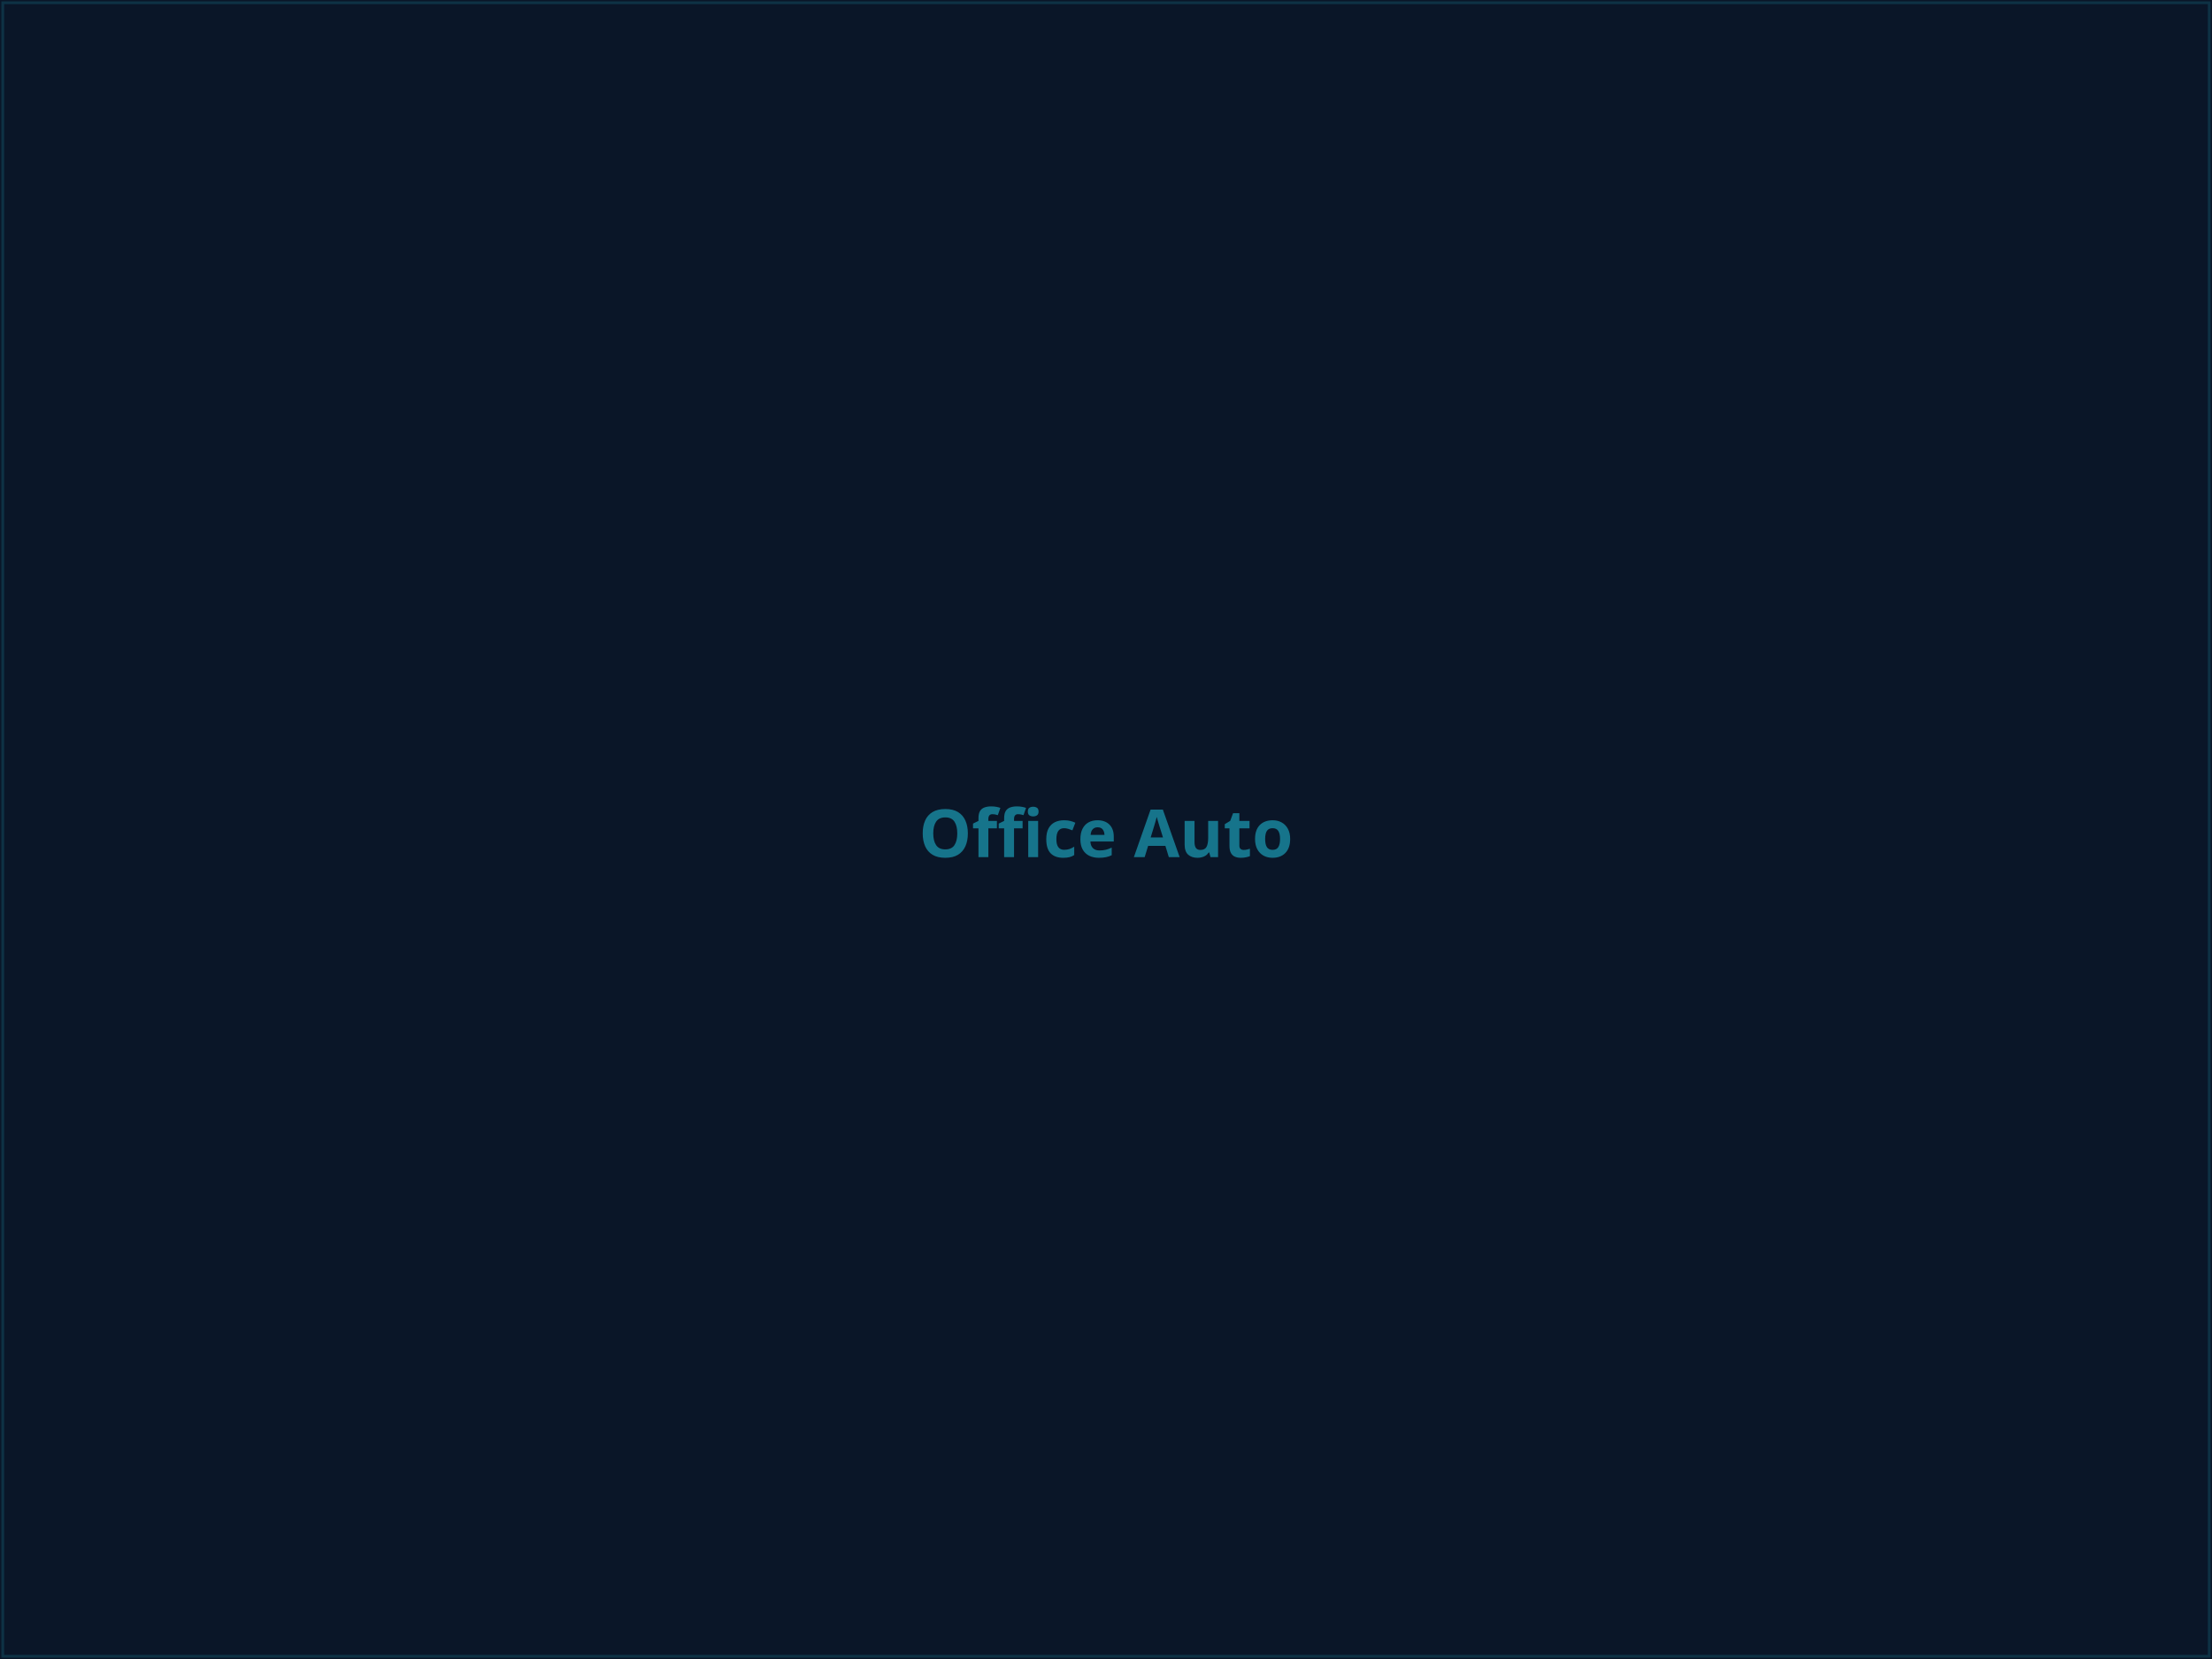
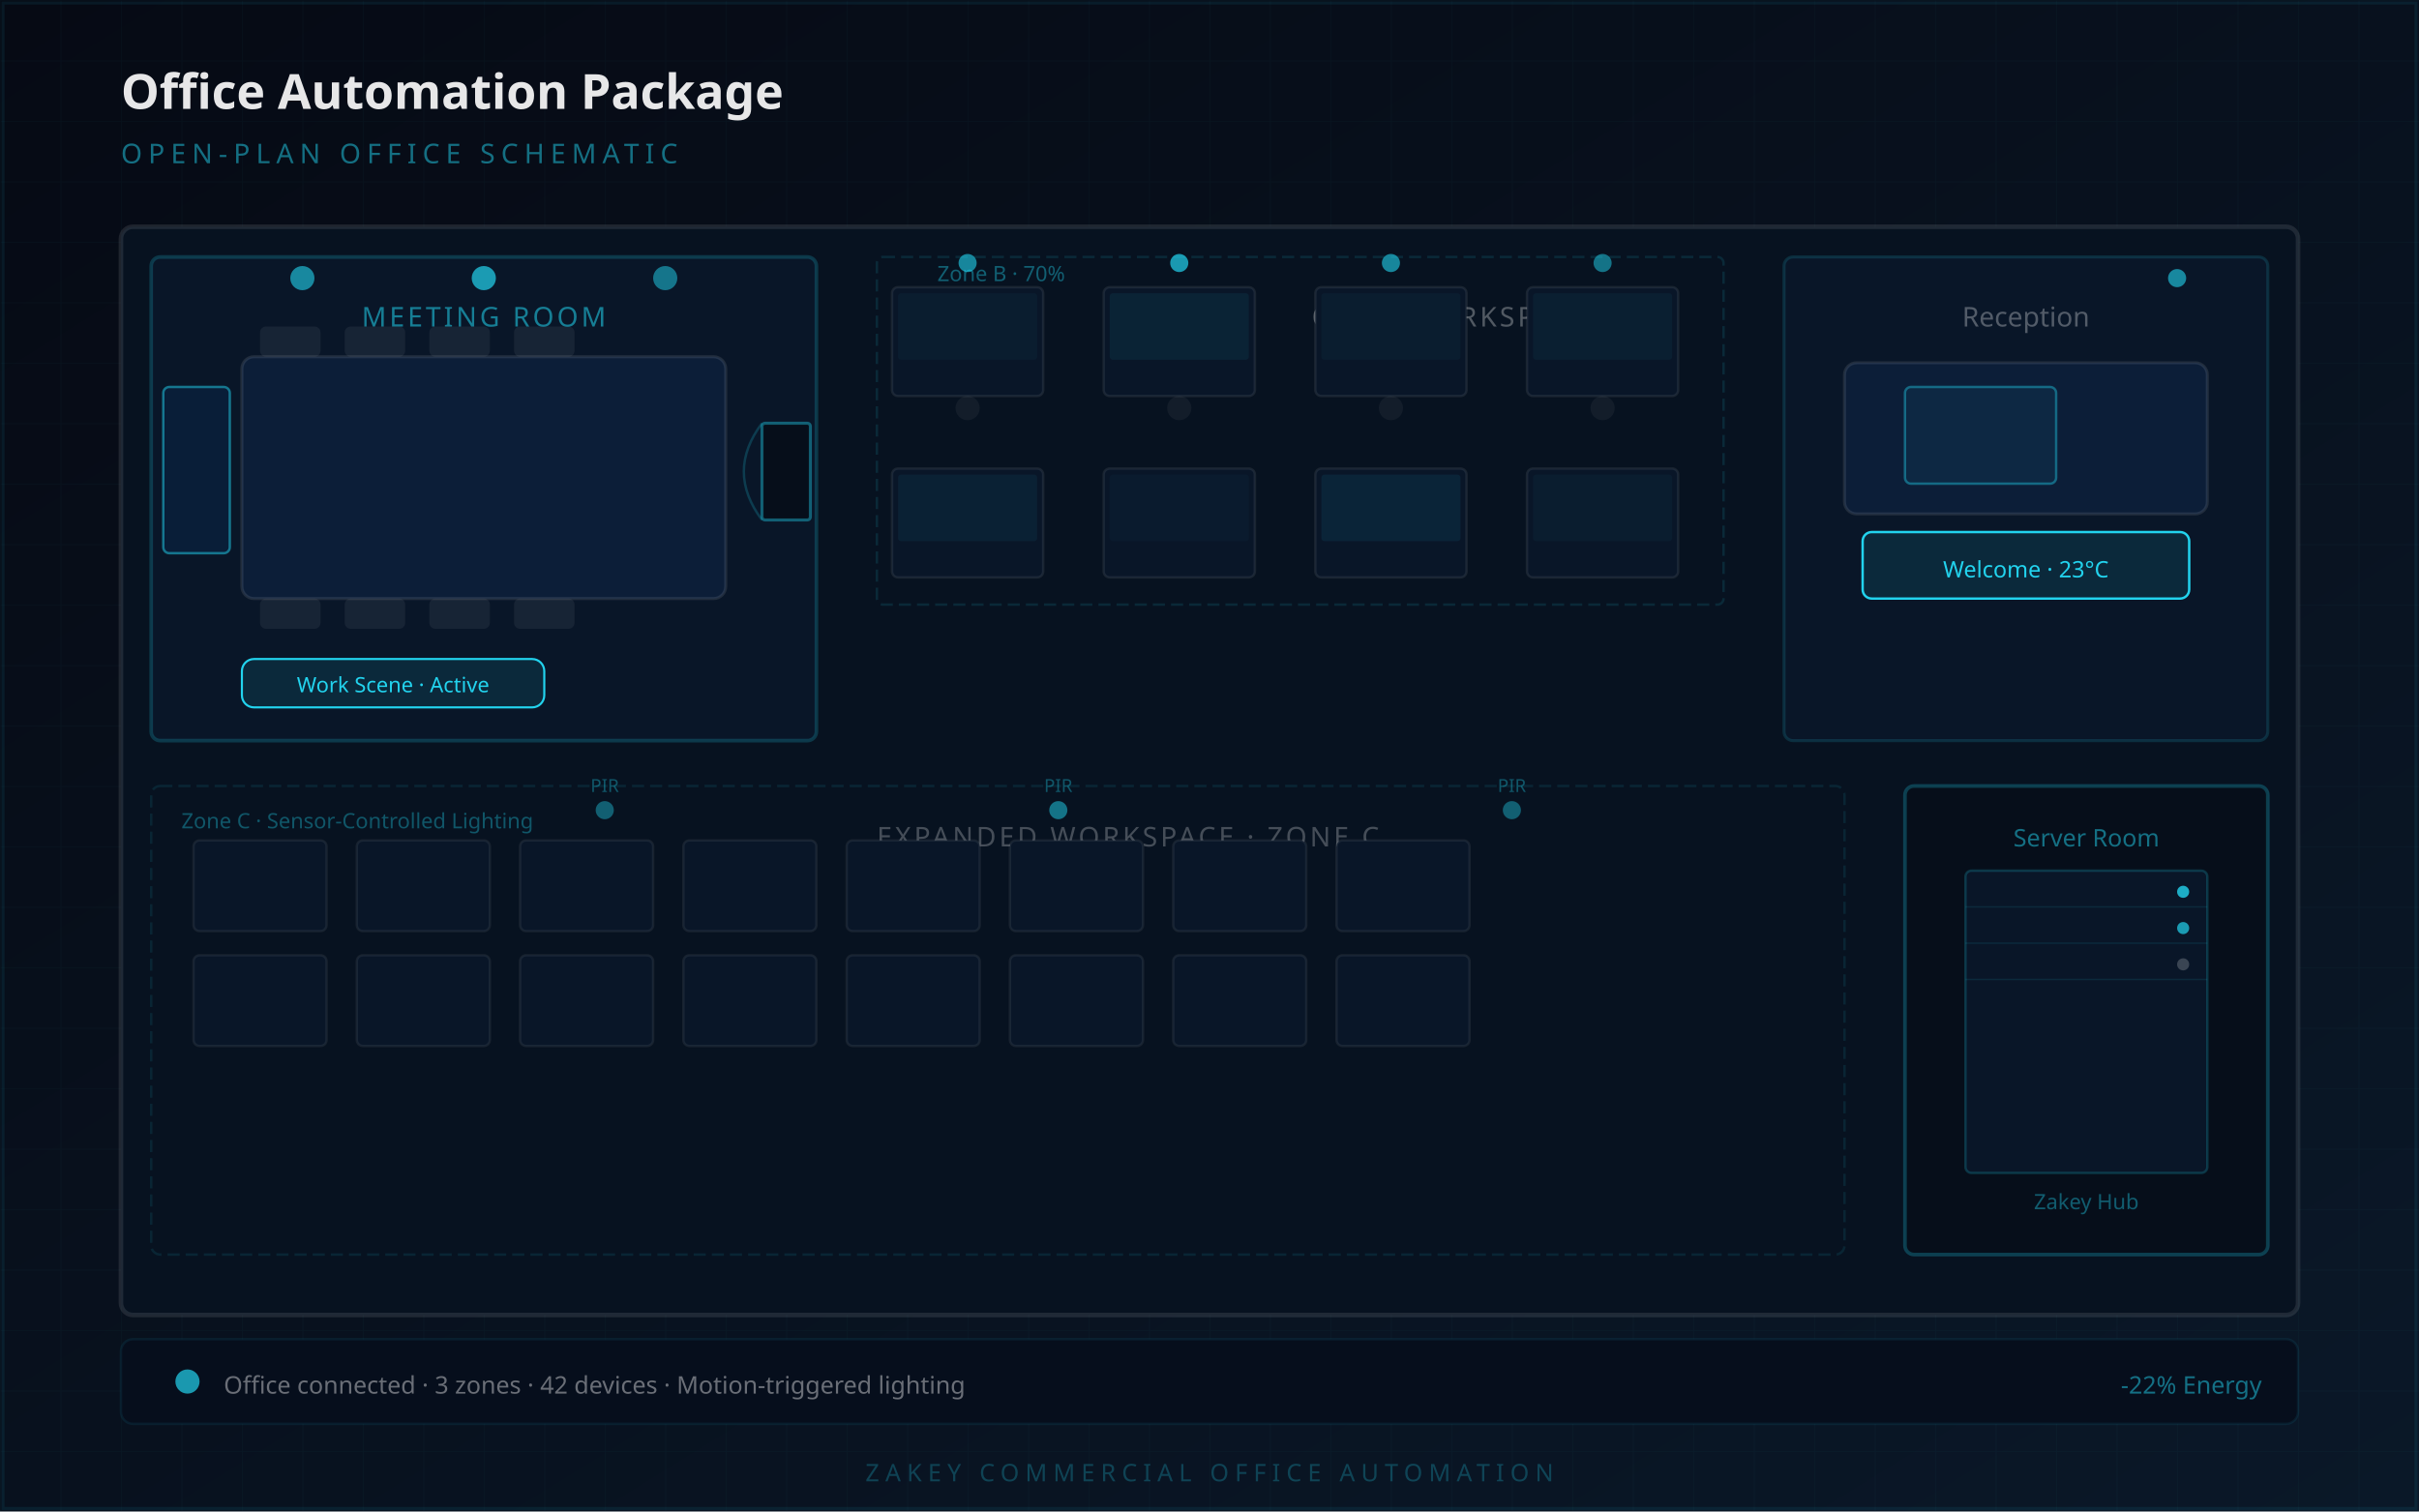
- <svg xmlns="http://www.w3.org/2000/svg" viewBox="0 0 800 600" role="img" aria-label="Office Auto">
-   <rect width="800" height="600" fill="#0a1628" />
-   <rect x="1" y="1" width="798" height="598" fill="none" stroke="rgba(34,211,238,0.15)" stroke-width="1" />
-   <text x="400" y="310" text-anchor="middle" font-family="system-ui,sans-serif" font-size="24" font-weight="600" fill="rgba(34,211,238,0.5)">Office Auto</text>
+ <svg xmlns="http://www.w3.org/2000/svg" viewBox="0 0 800 500" role="img" aria-label="Zakey Office Automation Package">
+   <defs>
+     <linearGradient id="oa-bg" x1="0%" y1="0%" x2="100%" y2="100%">
+       <stop offset="0%" stop-color="#060a14" />
+       <stop offset="100%" stop-color="#0a1828" />
+     </linearGradient>
+     <pattern id="oa-grid" x="0" y="0" width="20" height="20" patternUnits="userSpaceOnUse">
+       <path d="M20,0 L0,0 0,20" fill="none" stroke="rgba(34,211,238,0.03)" stroke-width="0.5" />
+     </pattern>
+   </defs>
+   <rect width="800" height="500" fill="url(#oa-bg)" />
+   <rect width="800" height="500" fill="url(#oa-grid)" />
+   <rect x="1" y="1" width="798" height="498" fill="none" stroke="rgba(34,211,238,0.08)" stroke-width="1" />
+   <text x="40" y="36" font-family="system-ui, sans-serif" font-size="16" font-weight="700" fill="rgba(255,255,255,0.9)">Office Automation Package</text>
+   <text x="40" y="54" font-family="system-ui, sans-serif" font-size="9" fill="rgba(34,211,238,0.5)" letter-spacing="2">OPEN-PLAN OFFICE SCHEMATIC</text>
+   <rect x="40" y="75" width="720" height="360" rx="4" fill="#071220" stroke="rgba(255,255,255,0.1)" stroke-width="1.5" />
+   <rect x="50" y="85" width="220" height="160" rx="3" fill="#091628" stroke="rgba(34,211,238,0.2)" stroke-width="1.2" />
+   <text x="160" y="108" text-anchor="middle" font-family="system-ui, sans-serif" font-size="9" fill="rgba(34,211,238,0.55)" letter-spacing="1">MEETING ROOM</text>
+   <rect x="80" y="118" width="160" height="80" rx="4" fill="#0c1e38" stroke="rgba(255,255,255,0.1)" stroke-width="1" />
+   <rect x="86" y="108" width="20" height="10" rx="2" fill="rgba(255,255,255,0.06)" />
+   <rect x="114" y="108" width="20" height="10" rx="2" fill="rgba(255,255,255,0.06)" />
+   <rect x="142" y="108" width="20" height="10" rx="2" fill="rgba(255,255,255,0.06)" />
+   <rect x="170" y="108" width="20" height="10" rx="2" fill="rgba(255,255,255,0.06)" />
+   <rect x="86" y="198" width="20" height="10" rx="2" fill="rgba(255,255,255,0.06)" />
+   <rect x="114" y="198" width="20" height="10" rx="2" fill="rgba(255,255,255,0.06)" />
+   <rect x="142" y="198" width="20" height="10" rx="2" fill="rgba(255,255,255,0.06)" />
+   <rect x="170" y="198" width="20" height="10" rx="2" fill="rgba(255,255,255,0.06)" />
+   <rect x="54" y="128" width="22" height="55" rx="2" fill="#091e38" stroke="#22d3ee" stroke-width="0.8" stroke-opacity="0.5" />
+   <circle cx="100" cy="92" r="4" fill="#22d3ee" opacity="0.6" />
+   <circle cx="160" cy="92" r="4" fill="#22d3ee" opacity="0.7" />
+   <circle cx="220" cy="92" r="4" fill="#22d3ee" opacity="0.5" />
+   <rect x="80" y="218" width="100" height="16" rx="4" fill="#22d3ee" fill-opacity="0.1" stroke="#22d3ee" stroke-width="0.7" />
+   <text x="130" y="229" text-anchor="middle" font-family="system-ui, sans-serif" font-size="7" fill="#22d3ee">Work Scene · Active</text>
+   <rect x="252" y="140" width="16" height="32" rx="1" fill="#060e1a" stroke="rgba(34,211,238,0.4)" stroke-width="1" />
+   <path d="M252,172 Q240,156 252,140" fill="none" stroke="rgba(34,211,238,0.2)" stroke-width="0.8" />
+   <text x="480" y="108" text-anchor="middle" font-family="system-ui, sans-serif" font-size="9" fill="rgba(255,255,255,0.3)" letter-spacing="1">OPEN WORKSPACE</text>
+   <g>
+     <rect x="295" y="95" width="50" height="36" rx="2" fill="#091628" stroke="rgba(255,255,255,0.08)" stroke-width="0.8" />
+     <rect x="297" y="97" width="46" height="22" rx="1" fill="rgba(34,211,238,0.04)" />
+     <circle cx="320" cy="135" r="4" fill="rgba(255,255,255,0.05)" />
+     <rect x="365" y="95" width="50" height="36" rx="2" fill="#091628" stroke="rgba(255,255,255,0.08)" stroke-width="0.8" />
+     <rect x="367" y="97" width="46" height="22" rx="1" fill="rgba(34,211,238,0.07)" />
+     <circle cx="390" cy="135" r="4" fill="rgba(255,255,255,0.05)" />
+     <rect x="435" y="95" width="50" height="36" rx="2" fill="#091628" stroke="rgba(255,255,255,0.08)" stroke-width="0.8" />
+     <rect x="437" y="97" width="46" height="22" rx="1" fill="rgba(34,211,238,0.04)" />
+     <circle cx="460" cy="135" r="4" fill="rgba(255,255,255,0.05)" />
+     <rect x="505" y="95" width="50" height="36" rx="2" fill="#091628" stroke="rgba(255,255,255,0.08)" stroke-width="0.8" />
+     <rect x="507" y="97" width="46" height="22" rx="1" fill="rgba(34,211,238,0.05)" />
+     <circle cx="530" cy="135" r="4" fill="rgba(255,255,255,0.05)" />
+   </g>
+   <g>
+     <rect x="295" y="155" width="50" height="36" rx="2" fill="#091628" stroke="rgba(255,255,255,0.08)" stroke-width="0.8" />
+     <rect x="297" y="157" width="46" height="22" rx="1" fill="rgba(34,211,238,0.06)" />
+     <rect x="365" y="155" width="50" height="36" rx="2" fill="#091628" stroke="rgba(255,255,255,0.08)" stroke-width="0.8" />
+     <rect x="367" y="157" width="46" height="22" rx="1" fill="rgba(34,211,238,0.03)" />
+     <rect x="435" y="155" width="50" height="36" rx="2" fill="#091628" stroke="rgba(255,255,255,0.08)" stroke-width="0.8" />
+     <rect x="437" y="157" width="46" height="22" rx="1" fill="rgba(34,211,238,0.08)" />
+     <rect x="505" y="155" width="50" height="36" rx="2" fill="#091628" stroke="rgba(255,255,255,0.08)" stroke-width="0.8" />
+     <rect x="507" y="157" width="46" height="22" rx="1" fill="rgba(34,211,238,0.04)" />
+   </g>
+   <rect x="290" y="85" width="280" height="115" rx="2" fill="none" stroke="rgba(34,211,238,0.12)" stroke-width="0.8" stroke-dasharray="4,2" />
+   <text x="310" y="93" font-family="system-ui, sans-serif" font-size="7" fill="rgba(34,211,238,0.4)">Zone B · 70%</text>
+   <circle cx="320" cy="87" r="3" fill="#22d3ee" opacity="0.6" />
+   <circle cx="390" cy="87" r="3" fill="#22d3ee" opacity="0.7" />
+   <circle cx="460" cy="87" r="3" fill="#22d3ee" opacity="0.6" />
+   <circle cx="530" cy="87" r="3" fill="#22d3ee" opacity="0.5" />
+   <rect x="590" y="85" width="160" height="160" rx="3" fill="#091628" stroke="rgba(34,211,238,0.15)" stroke-width="1" />
+   <text x="670" y="108" text-anchor="middle" font-family="system-ui, sans-serif" font-size="9" fill="rgba(255,255,255,0.3)">Reception</text>
+   <rect x="610" y="120" width="120" height="50" rx="4" fill="#0c1e38" stroke="rgba(255,255,255,0.1)" stroke-width="1" />
+   <rect x="630" y="128" width="50" height="32" rx="2" fill="rgba(34,211,238,0.06)" stroke="#22d3ee" stroke-width="0.8" stroke-opacity="0.4" />
+   <rect x="616" y="176" width="108" height="22" rx="3" fill="#22d3ee" fill-opacity="0.1" stroke="#22d3ee" stroke-width="0.8" />
+   <text x="670" y="191" text-anchor="middle" font-family="system-ui, sans-serif" font-size="7.5" fill="#22d3ee">Welcome · 23°C</text>
+   <circle cx="720" cy="92" r="3" fill="#22d3ee" opacity="0.6" />
+   <text x="290" y="280" font-family="system-ui, sans-serif" font-size="9" fill="rgba(255,255,255,0.25)" letter-spacing="1">EXPANDED WORKSPACE · ZONE C</text>
+   <rect x="50" y="260" width="560" height="155" rx="3" fill="none" stroke="rgba(34,211,238,0.1)" stroke-width="0.8" stroke-dasharray="4,2" />
+   <text x="60" y="274" font-family="system-ui, sans-serif" font-size="7" fill="rgba(34,211,238,0.35)">Zone C · Sensor-Controlled Lighting</text>
+   <g stroke="rgba(255,255,255,0.07)" stroke-width="0.8" fill="#091628">
+     <rect x="64" y="278" width="44" height="30" rx="2" />
+     <rect x="64" y="316" width="44" height="30" rx="2" />
+     <rect x="118" y="278" width="44" height="30" rx="2" />
+     <rect x="118" y="316" width="44" height="30" rx="2" />
+     <rect x="172" y="278" width="44" height="30" rx="2" />
+     <rect x="172" y="316" width="44" height="30" rx="2" />
+     <rect x="226" y="278" width="44" height="30" rx="2" />
+     <rect x="226" y="316" width="44" height="30" rx="2" />
+     <rect x="280" y="278" width="44" height="30" rx="2" />
+     <rect x="280" y="316" width="44" height="30" rx="2" />
+     <rect x="334" y="278" width="44" height="30" rx="2" />
+     <rect x="334" y="316" width="44" height="30" rx="2" />
+     <rect x="388" y="278" width="44" height="30" rx="2" />
+     <rect x="388" y="316" width="44" height="30" rx="2" />
+     <rect x="442" y="278" width="44" height="30" rx="2" />
+     <rect x="442" y="316" width="44" height="30" rx="2" />
+   </g>
+   <circle cx="200" cy="268" r="3" fill="#22d3ee" opacity="0.4" />
+   <circle cx="350" cy="268" r="3" fill="#22d3ee" opacity="0.5" />
+   <circle cx="500" cy="268" r="3" fill="#22d3ee" opacity="0.4" />
+   <text x="200" y="262" text-anchor="middle" font-family="system-ui, sans-serif" font-size="6" fill="rgba(34,211,238,0.35)">PIR</text>
+   <text x="350" y="262" text-anchor="middle" font-family="system-ui, sans-serif" font-size="6" fill="rgba(34,211,238,0.35)">PIR</text>
+   <text x="500" y="262" text-anchor="middle" font-family="system-ui, sans-serif" font-size="6" fill="rgba(34,211,238,0.35)">PIR</text>
+   <rect x="630" y="260" width="120" height="155" rx="3" fill="#060e1a" stroke="rgba(34,211,238,0.25)" stroke-width="1.2" />
+   <text x="690" y="280" text-anchor="middle" font-family="system-ui, sans-serif" font-size="8" fill="rgba(34,211,238,0.5)">Server Room</text>
+   <rect x="650" y="288" width="80" height="100" rx="2" fill="#091628" stroke="rgba(34,211,238,0.2)" stroke-width="0.8" />
+   <line x1="650" y1="300" x2="730" y2="300" stroke="rgba(34,211,238,0.1)" stroke-width="0.5" />
+   <line x1="650" y1="312" x2="730" y2="312" stroke="rgba(34,211,238,0.1)" stroke-width="0.5" />
+   <line x1="650" y1="324" x2="730" y2="324" stroke="rgba(34,211,238,0.1)" stroke-width="0.5" />
+   <circle cx="722" cy="295" r="2" fill="#22d3ee" opacity="0.8" />
+   <circle cx="722" cy="307" r="2" fill="#22d3ee" opacity="0.7" />
+   <circle cx="722" cy="319" r="2" fill="rgba(255,255,255,0.2)" />
+   <text x="690" y="400" text-anchor="middle" font-family="system-ui, sans-serif" font-size="7" fill="rgba(34,211,238,0.4)">Zakey Hub</text>
+   <rect x="40" y="443" width="720" height="28" rx="4" fill="#060e1c" stroke="rgba(34,211,238,0.08)" stroke-width="0.8" />
+   <circle cx="62" cy="457" r="4" fill="#22d3ee" opacity="0.7" />
+   <text x="74" y="461" font-family="system-ui, sans-serif" font-size="8" fill="rgba(255,255,255,0.4)">Office connected · 3 zones · 42 devices · Motion-triggered lighting</text>
+   <text x="748" y="461" text-anchor="end" font-family="system-ui, sans-serif" font-size="8" fill="rgba(34,211,238,0.5)">-22% Energy</text>
+   <text x="400" y="490" text-anchor="middle" font-family="system-ui, sans-serif" font-size="8" fill="rgba(34,211,238,0.25)" letter-spacing="2">ZAKEY COMMERCIAL OFFICE AUTOMATION</text>
</svg>
